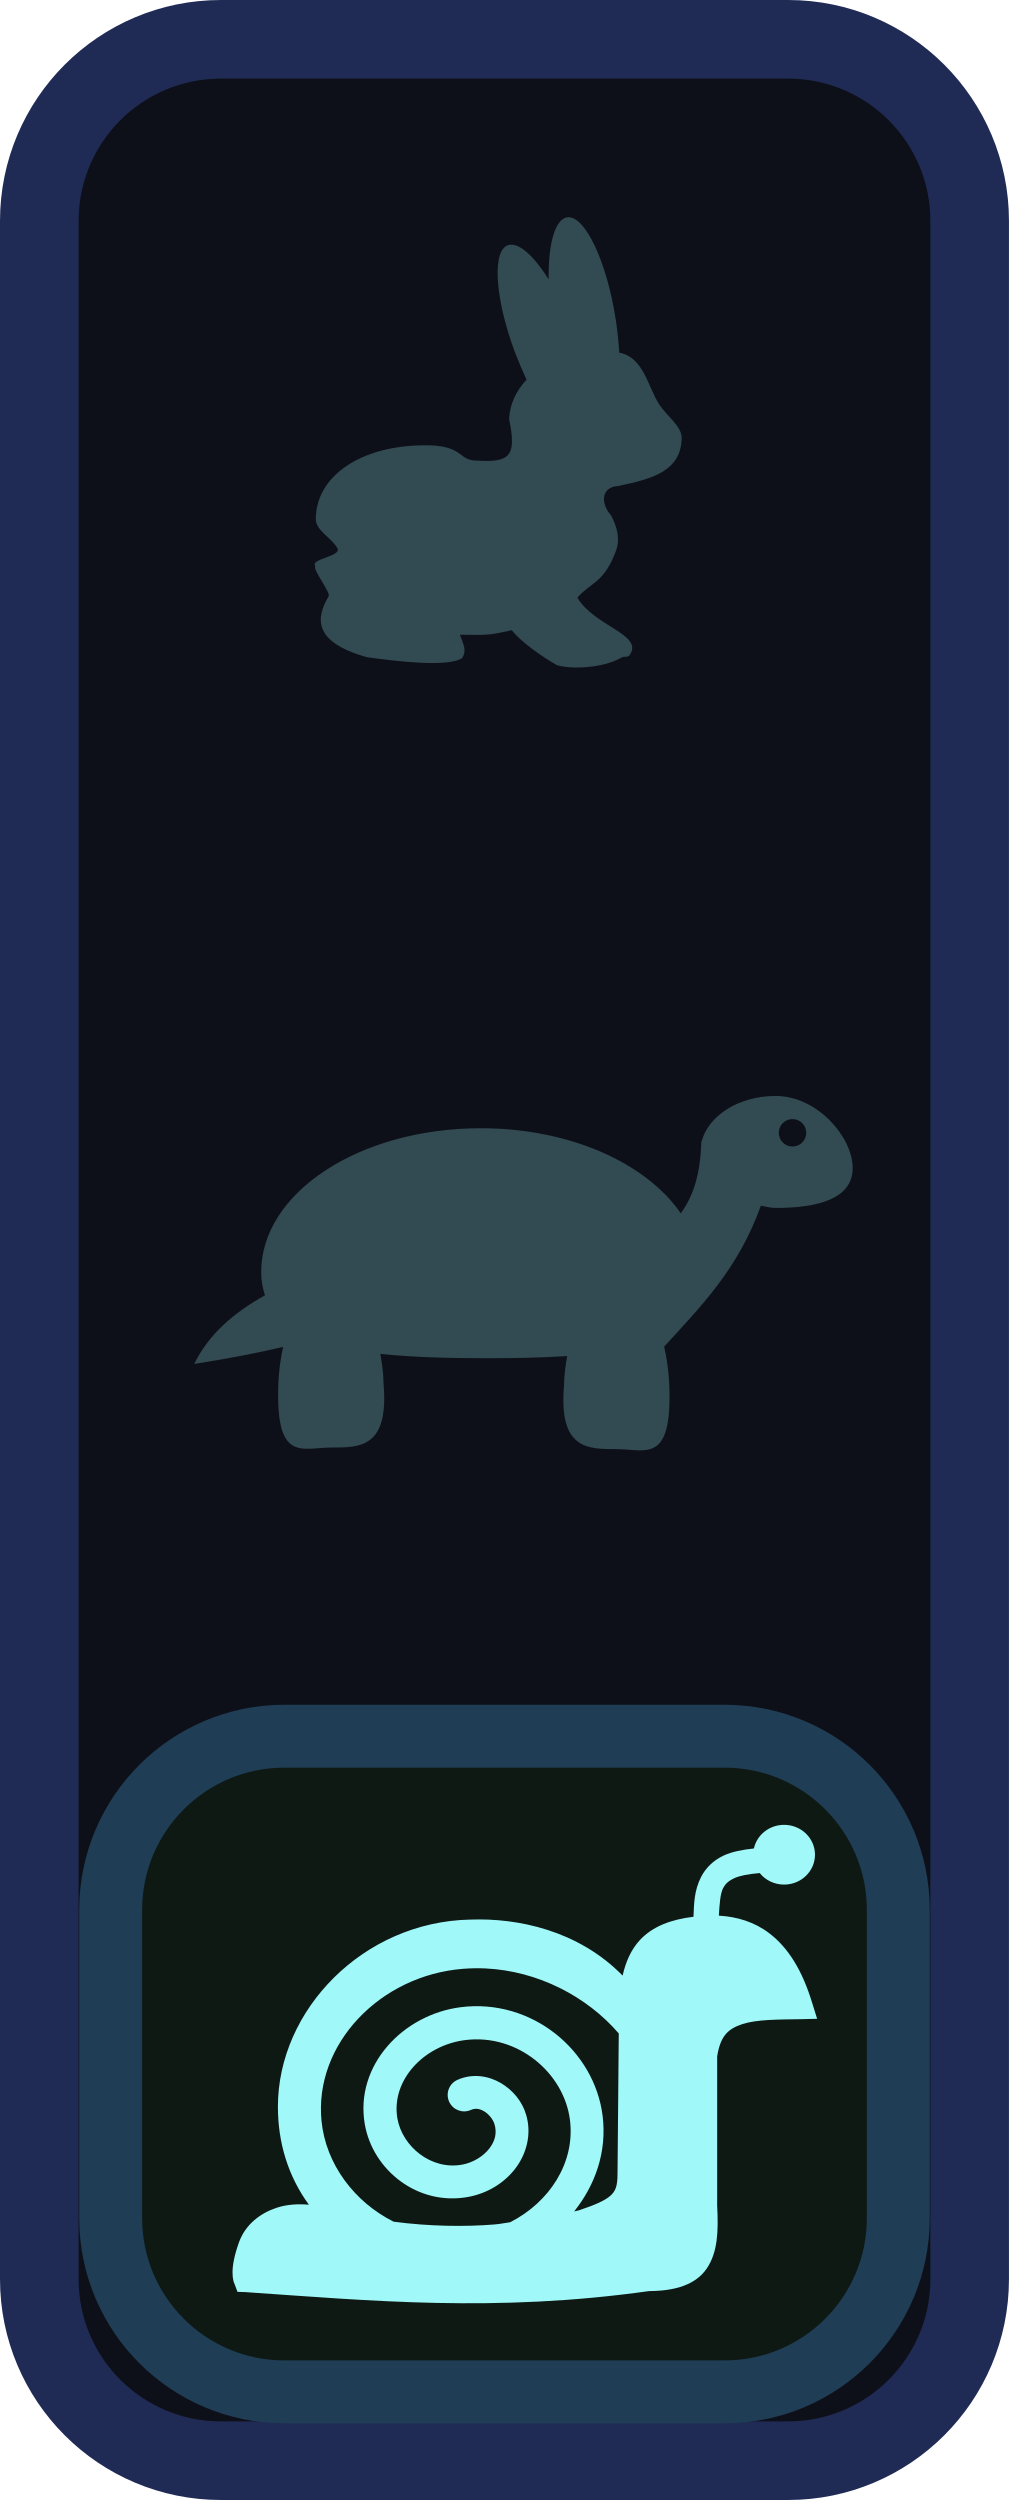
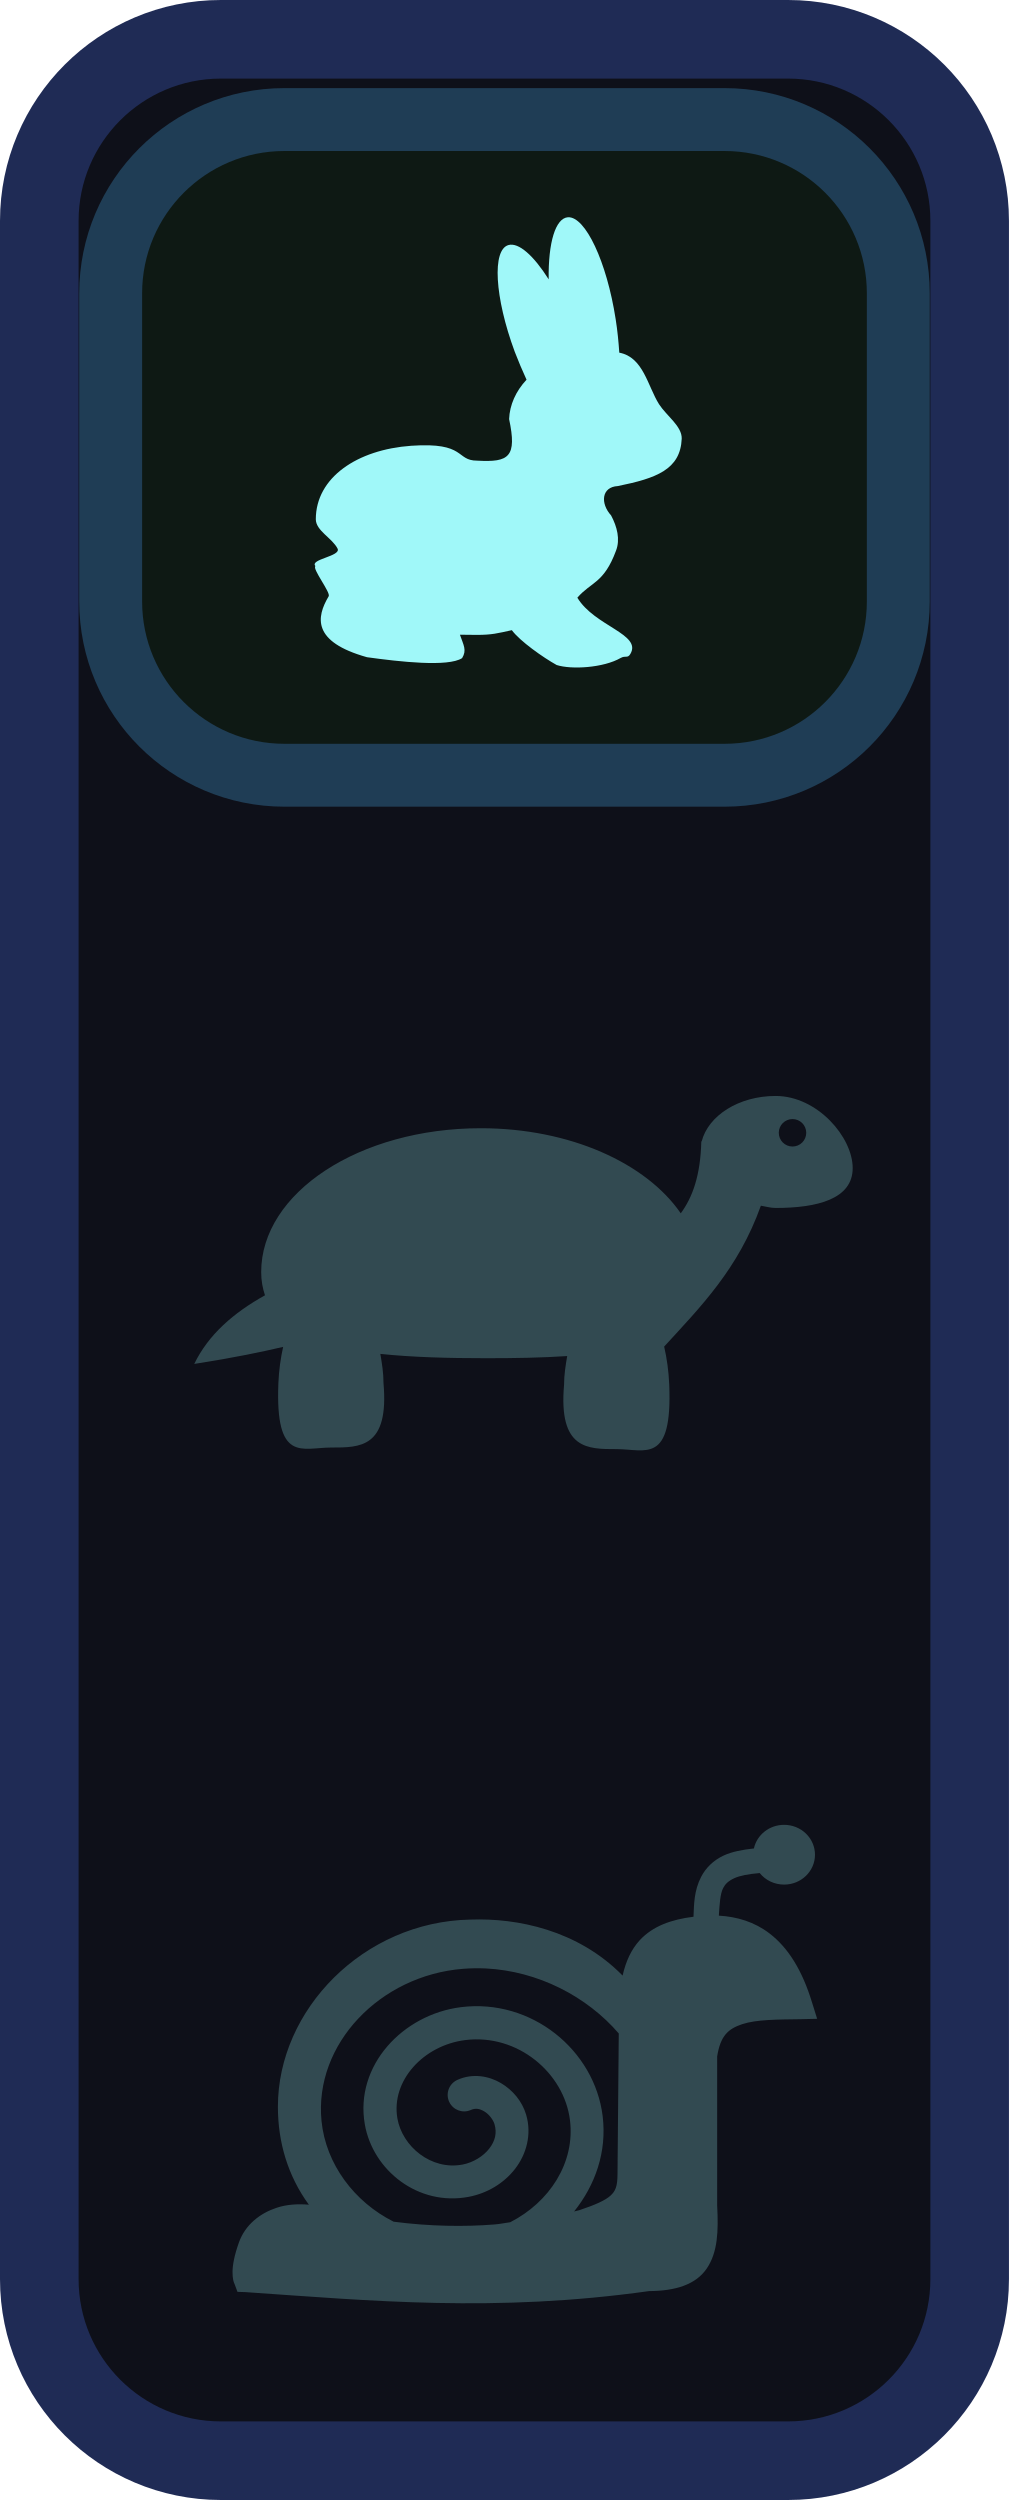
<svg xmlns="http://www.w3.org/2000/svg" width="5.559mm" height="13.774mm" viewBox="0 0 5.559 13.774" version="1.1" id="svg11048">
  <defs id="defs11042" />
  <g id="layer1">
    <rect style="font-variation-settings:normal;display:inline;vector-effect:none;fill:#0e1019;fill-opacity:1;fill-rule:evenodd;stroke:#1f2b55;stroke-width:0.866;stroke-linecap:round;stroke-linejoin:miter;stroke-miterlimit:4;stroke-dasharray:none;stroke-dashoffset:0;stroke-opacity:1;marker:none;paint-order:stroke markers fill;stop-color:#000000" id="rect866" width="4.693" height="12.908" x="0.433" y="0.433" ry="0.784" rx="0.784" />
-     <rect ry="0.784" y="9.739" x="0.783" height="3.266" width="3.993" id="rect868" style="font-variation-settings:normal;display:inline;vector-effect:none;fill:#0e1914;fill-opacity:1;fill-rule:evenodd;stroke:#1f3d55;stroke-width:0.693;stroke-linecap:round;stroke-linejoin:miter;stroke-miterlimit:4;stroke-dasharray:none;stroke-dashoffset:0;stroke-opacity:1;marker:none;paint-order:stroke fill markers;stop-color:#000000" rx="0.784" />
-     <path id="path870" style="color:#000000;font-variation-settings:normal;display:inline;overflow:visible;vector-effect:none;fill:#a0f8f9;fill-opacity:1;fill-rule:evenodd;stroke:none;stroke-width:0.143;stroke-linecap:round;stroke-linejoin:miter;stroke-miterlimit:4;stroke-dasharray:none;stroke-dashoffset:0;stroke-opacity:1;marker:none;stop-color:#000000;opacity:0.25" d="M 3.129,1.197 C 3.061,1.202 3.02,1.335 3.023,1.539 2.939,1.406 2.857,1.335 2.802,1.35 2.71,1.375 2.725,1.638 2.836,1.938 2.856,1.99 2.878,2.042 2.901,2.092 2.842,2.155 2.808,2.231 2.805,2.309 2.827,2.413 2.827,2.473 2.8,2.505 2.773,2.538 2.718,2.543 2.629,2.538 2.509,2.538 2.57,2.435 2.266,2.456 1.968,2.477 1.74,2.631 1.74,2.861 1.74,2.924 1.831,2.965 1.86,3.023 1.88,3.065 1.704,3.081 1.738,3.119 1.718,3.132 1.823,3.265 1.811,3.285 1.742,3.401 1.719,3.536 2.022,3.621 2.202,3.646 2.469,3.676 2.546,3.626 2.573,3.582 2.554,3.555 2.534,3.497 2.548,3.497 2.614,3.498 2.628,3.498 2.711,3.498 2.742,3.489 2.82,3.472 2.864,3.532 2.993,3.623 3.067,3.664 3.148,3.69 3.324,3.68 3.42,3.625 3.447,3.61 3.458,3.629 3.473,3.603 3.538,3.494 3.275,3.45 3.181,3.293 3.257,3.205 3.327,3.215 3.394,3.034 3.418,2.972 3.4,2.902 3.367,2.84 3.307,2.774 3.313,2.683 3.404,2.678 3.616,2.635 3.749,2.587 3.756,2.417 3.758,2.348 3.672,2.291 3.631,2.227 3.568,2.127 3.545,1.968 3.412,1.943 3.408,1.883 3.402,1.821 3.392,1.758 3.343,1.442 3.225,1.191 3.129,1.197 Z" />
-     <path transform="scale(0.2645833)" d="M 16.328 38 A 0.642 0.622 0 0 0 15.699 38.492 C 15.456 38.518 15.241 38.56 15.074 38.637 C 14.85 38.74 14.694 38.903 14.602 39.08 C 14.449 39.374 14.453 39.661 14.441 39.914 C 13.981 39.97 13.595 40.109 13.324 40.4 C 13.144 40.595 13.032 40.845 12.965 41.139 C 12.032 40.188 10.766 39.937 9.795 39.973 L 9.789 39.973 C 7.568 40.019 5.786 41.849 5.787 43.871 C 5.787 44.613 5.996 45.313 6.432 45.91 C 6.208 45.892 5.978 45.901 5.758 45.975 C 5.422 46.086 5.108 46.322 4.975 46.697 C 4.88 46.964 4.843 47.167 4.842 47.311 C 4.841 47.383 4.849 47.437 4.857 47.48 C 4.866 47.524 4.887 47.568 4.887 47.568 L 4.945 47.725 L 5.107 47.73 C 7.722 47.909 10.306 48.159 13.516 47.709 C 14.072 47.706 14.493 47.571 14.719 47.236 C 14.946 46.899 14.962 46.464 14.934 45.93 L 14.934 45.916 L 14.934 42.822 C 15.002 42.391 15.163 42.248 15.457 42.15 C 15.755 42.052 16.199 42.054 16.668 42.047 L 17.016 42.039 L 16.912 41.707 C 16.706 41.026 16.41 40.557 16.025 40.262 C 15.711 40.02 15.344 39.912 14.969 39.891 C 14.985 39.652 14.995 39.439 15.059 39.316 C 15.102 39.234 15.161 39.171 15.295 39.109 C 15.405 39.059 15.585 39.023 15.82 39.004 A 0.642 0.622 0 0 0 16.328 39.244 A 0.642 0.622 0 0 0 16.971 38.623 A 0.642 0.622 0 0 0 16.328 38 z M 10.111 40.99 C 11.201 41.043 12.221 41.572 12.885 42.344 L 12.859 45.266 C 12.859 45.533 12.815 45.628 12.711 45.723 C 12.607 45.818 12.394 45.915 12.062 46.025 C 12.059 46.026 11.973 46.046 11.955 46.051 C 12.396 45.499 12.641 44.809 12.549 44.062 C 12.379 42.692 11.07 41.611 9.596 41.797 C 8.387 41.95 7.386 43.012 7.596 44.232 C 7.761 45.195 8.71 45.947 9.76 45.746 C 10.148 45.672 10.493 45.464 10.727 45.162 C 10.96 44.86 11.079 44.444 10.955 44.033 C 10.872 43.756 10.68 43.525 10.43 43.377 C 10.179 43.229 9.844 43.169 9.529 43.309 A 0.343 0.343 0 0 0 9.354 43.768 A 0.343 0.343 0 0 0 9.803 43.938 C 9.899 43.895 9.985 43.908 10.084 43.967 C 10.183 44.025 10.27 44.141 10.297 44.232 C 10.352 44.417 10.311 44.583 10.188 44.742 C 10.064 44.902 9.853 45.032 9.633 45.074 C 8.979 45.2 8.376 44.696 8.275 44.113 C 8.14 43.327 8.818 42.592 9.686 42.482 C 10.779 42.344 11.748 43.167 11.869 44.15 C 11.979 45.038 11.44 45.859 10.625 46.275 C 10.502 46.29 10.426 46.312 10.291 46.322 C 9.678 46.371 8.952 46.363 8.197 46.264 C 7.377 45.853 6.784 45.063 6.695 44.166 C 6.538 42.564 7.915 41.135 9.641 40.998 C 9.798 40.986 9.956 40.983 10.111 40.99 z " style="color:#000000;font-style:normal;font-variant:normal;font-weight:normal;font-stretch:normal;font-size:medium;line-height:normal;font-family:sans-serif;font-variant-ligatures:normal;font-variant-position:normal;font-variant-caps:normal;font-variant-numeric:normal;font-variant-alternates:normal;font-variant-east-asian:normal;font-feature-settings:normal;font-variation-settings:normal;text-indent:0;text-align:start;text-decoration:none;text-decoration-line:none;text-decoration-style:solid;text-decoration-color:#000000;letter-spacing:normal;word-spacing:normal;text-transform:none;writing-mode:lr-tb;direction:ltr;text-orientation:mixed;dominant-baseline:auto;baseline-shift:baseline;text-anchor:start;white-space:normal;shape-padding:0;shape-margin:0;inline-size:0;clip-rule:nonzero;display:inline;overflow:visible;visibility:visible;opacity:1;isolation:auto;mix-blend-mode:normal;color-interpolation:sRGB;color-interpolation-filters:linearRGB;solid-color:#000000;solid-opacity:1;vector-effect:none;fill:#a0f8f9;fill-opacity:1;fill-rule:evenodd;stroke:none;stroke-width:0.521;stroke-linecap:round;stroke-linejoin:miter;stroke-miterlimit:4;stroke-dasharray:none;stroke-dashoffset:0;stroke-opacity:1;color-rendering:auto;image-rendering:auto;shape-rendering:auto;text-rendering:auto;enable-background:accumulate;stop-color:#000000" id="path896" />
-     <path transform="scale(0.2645833)" d="M 16.152 22.822 C 15.385 22.822 14.749 23.23 14.611 23.77 L 14.604 23.766 C 14.587 24.487 14.417 24.938 14.176 25.266 C 13.46 24.223 11.87 23.494 10.012 23.494 C 7.486 23.494 5.439 24.835 5.439 26.49 C 5.439 26.669 5.469 26.827 5.518 26.973 C 4.865 27.337 4.342 27.789 4.045 28.402 C 4.898 28.269 5.458 28.149 5.896 28.047 C 5.844 28.281 5.808 28.535 5.797 28.803 C 5.73 30.471 6.288 30.143 6.893 30.143 C 7.497 30.143 8.104 30.152 7.986 28.803 C 7.986 28.587 7.953 28.389 7.92 28.193 C 8.586 28.263 9.333 28.283 10.127 28.283 C 10.73 28.283 11.293 28.273 11.811 28.238 C 11.779 28.431 11.746 28.624 11.746 28.836 C 11.628 30.185 12.235 30.176 12.84 30.176 C 13.444 30.176 14.003 30.504 13.936 28.836 C 13.924 28.554 13.887 28.285 13.83 28.041 C 14.59 27.211 15.375 26.422 15.844 25.107 C 15.947 25.123 16.043 25.154 16.152 25.154 C 17.02 25.154 17.756 24.968 17.756 24.324 C 17.756 23.68 17.02 22.822 16.152 22.822 z M 16.502 23.303 A 0.286 0.286 0 0 1 16.789 23.588 A 0.286 0.286 0 0 1 16.502 23.875 A 0.286 0.286 0 0 1 16.217 23.588 A 0.286 0.286 0 0 1 16.502 23.303 z " style="color:#000000;overflow:visible;opacity:0.25;fill:#a0f8f9;fill-opacity:1;fill-rule:evenodd;stroke:none;stroke-width:0.54;stroke-opacity:1;stop-color:#000000;font-variation-settings:normal;vector-effect:none;stroke-linecap:round;stroke-linejoin:miter;stroke-miterlimit:4;stroke-dasharray:none;stroke-dashoffset:0;marker:none;stop-opacity:1" id="path884" />
+     <rect ry="0.784" y="0.832" x="0.783" height="3.266" width="3.993" id="rect868" style="font-variation-settings:normal;display:inline;vector-effect:none;fill:#0e1914;fill-opacity:1;fill-rule:evenodd;stroke:#1f3d55;stroke-width:0.693;stroke-linecap:round;stroke-linejoin:miter;stroke-miterlimit:4;stroke-dasharray:none;stroke-dashoffset:0;stroke-opacity:1;marker:none;paint-order:stroke fill markers;stop-color:#000000" rx="0.784" />
+     <path id="path870" style="color:#000000;font-variation-settings:normal;display:inline;overflow:visible;vector-effect:none;fill:#a0f8f9;fill-opacity:1;fill-rule:evenodd;stroke:none;stroke-width:0.143;stroke-linecap:round;stroke-linejoin:miter;stroke-miterlimit:4;stroke-dasharray:none;stroke-dashoffset:0;stroke-opacity:1;marker:none;stop-color:#000000" d="M 3.129,1.197 C 3.061,1.202 3.02,1.335 3.023,1.539 2.939,1.406 2.857,1.335 2.802,1.35 2.71,1.375 2.725,1.638 2.836,1.938 2.856,1.99 2.878,2.042 2.901,2.092 2.842,2.155 2.808,2.231 2.805,2.309 2.827,2.413 2.827,2.473 2.8,2.505 2.773,2.538 2.718,2.543 2.629,2.538 2.509,2.538 2.57,2.435 2.266,2.456 1.968,2.477 1.74,2.631 1.74,2.861 1.74,2.924 1.831,2.965 1.86,3.023 1.88,3.065 1.704,3.081 1.738,3.119 1.718,3.132 1.823,3.265 1.811,3.285 1.742,3.401 1.719,3.536 2.022,3.621 2.202,3.646 2.469,3.676 2.546,3.626 2.573,3.582 2.554,3.555 2.534,3.497 2.548,3.497 2.614,3.498 2.628,3.498 2.711,3.498 2.742,3.489 2.82,3.472 2.864,3.532 2.993,3.623 3.067,3.664 3.148,3.69 3.324,3.68 3.42,3.625 3.447,3.61 3.458,3.629 3.473,3.603 3.538,3.494 3.275,3.45 3.181,3.293 3.257,3.205 3.327,3.215 3.394,3.034 3.418,2.972 3.4,2.902 3.367,2.84 3.307,2.774 3.313,2.683 3.404,2.678 3.616,2.635 3.749,2.587 3.756,2.417 3.758,2.348 3.672,2.291 3.631,2.227 3.568,2.127 3.545,1.968 3.412,1.943 3.408,1.883 3.402,1.821 3.392,1.758 3.343,1.442 3.225,1.191 3.129,1.197 Z" />
+     <path transform="scale(0.2645833)" d="M 16.328 38 A 0.642 0.622 0 0 0 15.699 38.492 C 15.456 38.518 15.241 38.56 15.074 38.637 C 14.85 38.74 14.694 38.903 14.602 39.08 C 14.449 39.374 14.453 39.661 14.441 39.914 C 13.981 39.97 13.595 40.109 13.324 40.4 C 13.144 40.595 13.032 40.845 12.965 41.139 C 12.032 40.188 10.766 39.937 9.795 39.973 L 9.789 39.973 C 7.568 40.019 5.786 41.849 5.787 43.871 C 5.787 44.613 5.996 45.313 6.432 45.91 C 6.208 45.892 5.978 45.901 5.758 45.975 C 5.422 46.086 5.108 46.322 4.975 46.697 C 4.88 46.964 4.843 47.167 4.842 47.311 C 4.841 47.383 4.849 47.437 4.857 47.48 C 4.866 47.524 4.887 47.568 4.887 47.568 L 4.945 47.725 L 5.107 47.73 C 7.722 47.909 10.306 48.159 13.516 47.709 C 14.072 47.706 14.493 47.571 14.719 47.236 C 14.946 46.899 14.962 46.464 14.934 45.93 L 14.934 45.916 L 14.934 42.822 C 15.002 42.391 15.163 42.248 15.457 42.15 C 15.755 42.052 16.199 42.054 16.668 42.047 L 17.016 42.039 L 16.912 41.707 C 16.706 41.026 16.41 40.557 16.025 40.262 C 15.711 40.02 15.344 39.912 14.969 39.891 C 14.985 39.652 14.995 39.439 15.059 39.316 C 15.102 39.234 15.161 39.171 15.295 39.109 C 15.405 39.059 15.585 39.023 15.82 39.004 A 0.642 0.622 0 0 0 16.328 39.244 A 0.642 0.622 0 0 0 16.971 38.623 A 0.642 0.622 0 0 0 16.328 38 z M 10.111 40.99 C 11.201 41.043 12.221 41.572 12.885 42.344 L 12.859 45.266 C 12.859 45.533 12.815 45.628 12.711 45.723 C 12.607 45.818 12.394 45.915 12.062 46.025 C 12.059 46.026 11.973 46.046 11.955 46.051 C 12.396 45.499 12.641 44.809 12.549 44.062 C 12.379 42.692 11.07 41.611 9.596 41.797 C 8.387 41.95 7.386 43.012 7.596 44.232 C 7.761 45.195 8.71 45.947 9.76 45.746 C 10.148 45.672 10.493 45.464 10.727 45.162 C 10.96 44.86 11.079 44.444 10.955 44.033 C 10.872 43.756 10.68 43.525 10.43 43.377 C 10.179 43.229 9.844 43.169 9.529 43.309 A 0.343 0.343 0 0 0 9.354 43.768 A 0.343 0.343 0 0 0 9.803 43.938 C 9.899 43.895 9.985 43.908 10.084 43.967 C 10.183 44.025 10.27 44.141 10.297 44.232 C 10.352 44.417 10.311 44.583 10.188 44.742 C 10.064 44.902 9.853 45.032 9.633 45.074 C 8.979 45.2 8.376 44.696 8.275 44.113 C 8.14 43.327 8.818 42.592 9.686 42.482 C 10.779 42.344 11.748 43.167 11.869 44.15 C 11.979 45.038 11.44 45.859 10.625 46.275 C 10.502 46.29 10.426 46.312 10.291 46.322 C 9.678 46.371 8.952 46.363 8.197 46.264 C 7.377 45.853 6.784 45.063 6.695 44.166 C 6.538 42.564 7.915 41.135 9.641 40.998 C 9.798 40.986 9.956 40.983 10.111 40.99 z " style="color:#000000;font-style:normal;font-variant:normal;font-weight:normal;font-stretch:normal;font-size:medium;line-height:normal;font-family:sans-serif;font-variant-ligatures:normal;font-variant-position:normal;font-variant-caps:normal;font-variant-numeric:normal;font-variant-alternates:normal;font-variant-east-asian:normal;font-feature-settings:normal;font-variation-settings:normal;text-indent:0;text-align:start;text-decoration:none;text-decoration-line:none;text-decoration-style:solid;text-decoration-color:#000000;letter-spacing:normal;word-spacing:normal;text-transform:none;writing-mode:lr-tb;direction:ltr;text-orientation:mixed;dominant-baseline:auto;baseline-shift:baseline;text-anchor:start;white-space:normal;shape-padding:0;shape-margin:0;inline-size:0;clip-rule:nonzero;display:inline;overflow:visible;visibility:visible;opacity:0.25;isolation:auto;mix-blend-mode:normal;color-interpolation:sRGB;color-interpolation-filters:linearRGB;solid-color:#000000;solid-opacity:1;vector-effect:none;fill:#a0f8f9;fill-opacity:1;fill-rule:evenodd;stroke:none;stroke-width:0.521;stroke-linecap:round;stroke-linejoin:miter;stroke-miterlimit:4;stroke-dasharray:none;stroke-dashoffset:0;stroke-opacity:1;color-rendering:auto;image-rendering:auto;shape-rendering:auto;text-rendering:auto;enable-background:accumulate;stop-color:#000000" id="path896" />
+     <path transform="scale(0.2645833)" d="M 16.152 22.822 C 15.385 22.822 14.749 23.23 14.611 23.77 L 14.604 23.766 C 14.587 24.487 14.417 24.938 14.176 25.266 C 13.46 24.223 11.87 23.494 10.012 23.494 C 7.486 23.494 5.439 24.835 5.439 26.49 C 5.439 26.669 5.469 26.827 5.518 26.973 C 4.865 27.337 4.342 27.789 4.045 28.402 C 4.898 28.269 5.458 28.149 5.896 28.047 C 5.844 28.281 5.808 28.535 5.797 28.803 C 5.73 30.471 6.288 30.143 6.893 30.143 C 7.497 30.143 8.104 30.152 7.986 28.803 C 7.986 28.587 7.953 28.389 7.92 28.193 C 8.586 28.263 9.333 28.283 10.127 28.283 C 10.73 28.283 11.293 28.273 11.811 28.238 C 11.779 28.431 11.746 28.624 11.746 28.836 C 11.628 30.185 12.235 30.176 12.84 30.176 C 13.444 30.176 14.003 30.504 13.936 28.836 C 13.924 28.554 13.887 28.285 13.83 28.041 C 14.59 27.211 15.375 26.422 15.844 25.107 C 15.947 25.123 16.043 25.154 16.152 25.154 C 17.02 25.154 17.756 24.968 17.756 24.324 C 17.756 23.68 17.02 22.822 16.152 22.822 z M 16.502 23.303 A 0.286 0.286 0 0 1 16.789 23.588 A 0.286 0.286 0 0 1 16.502 23.875 A 0.286 0.286 0 0 1 16.217 23.588 A 0.286 0.286 0 0 1 16.502 23.303 z " style="color:#000000;overflow:visible;opacity:0.25;fill:#a0f8f9;fill-opacity:1;fill-rule:evenodd;stroke:none;stroke-width:1;stroke-opacity:1;stop-color:#000000" id="path884" />
  </g>
</svg>
